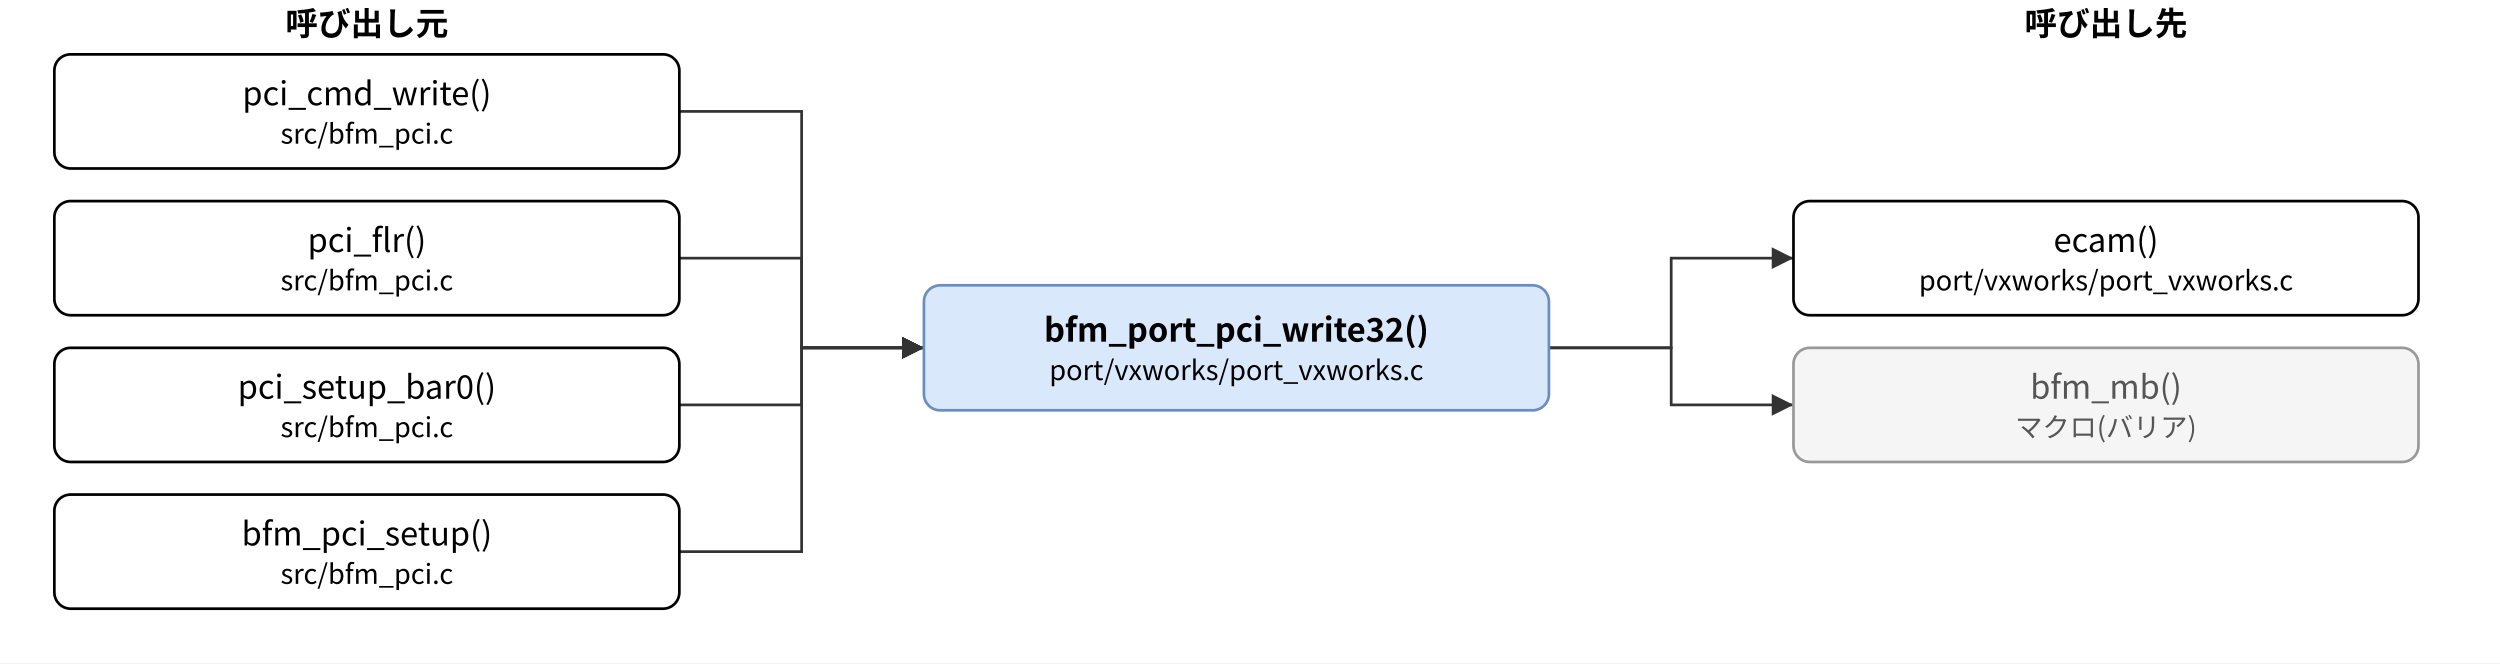
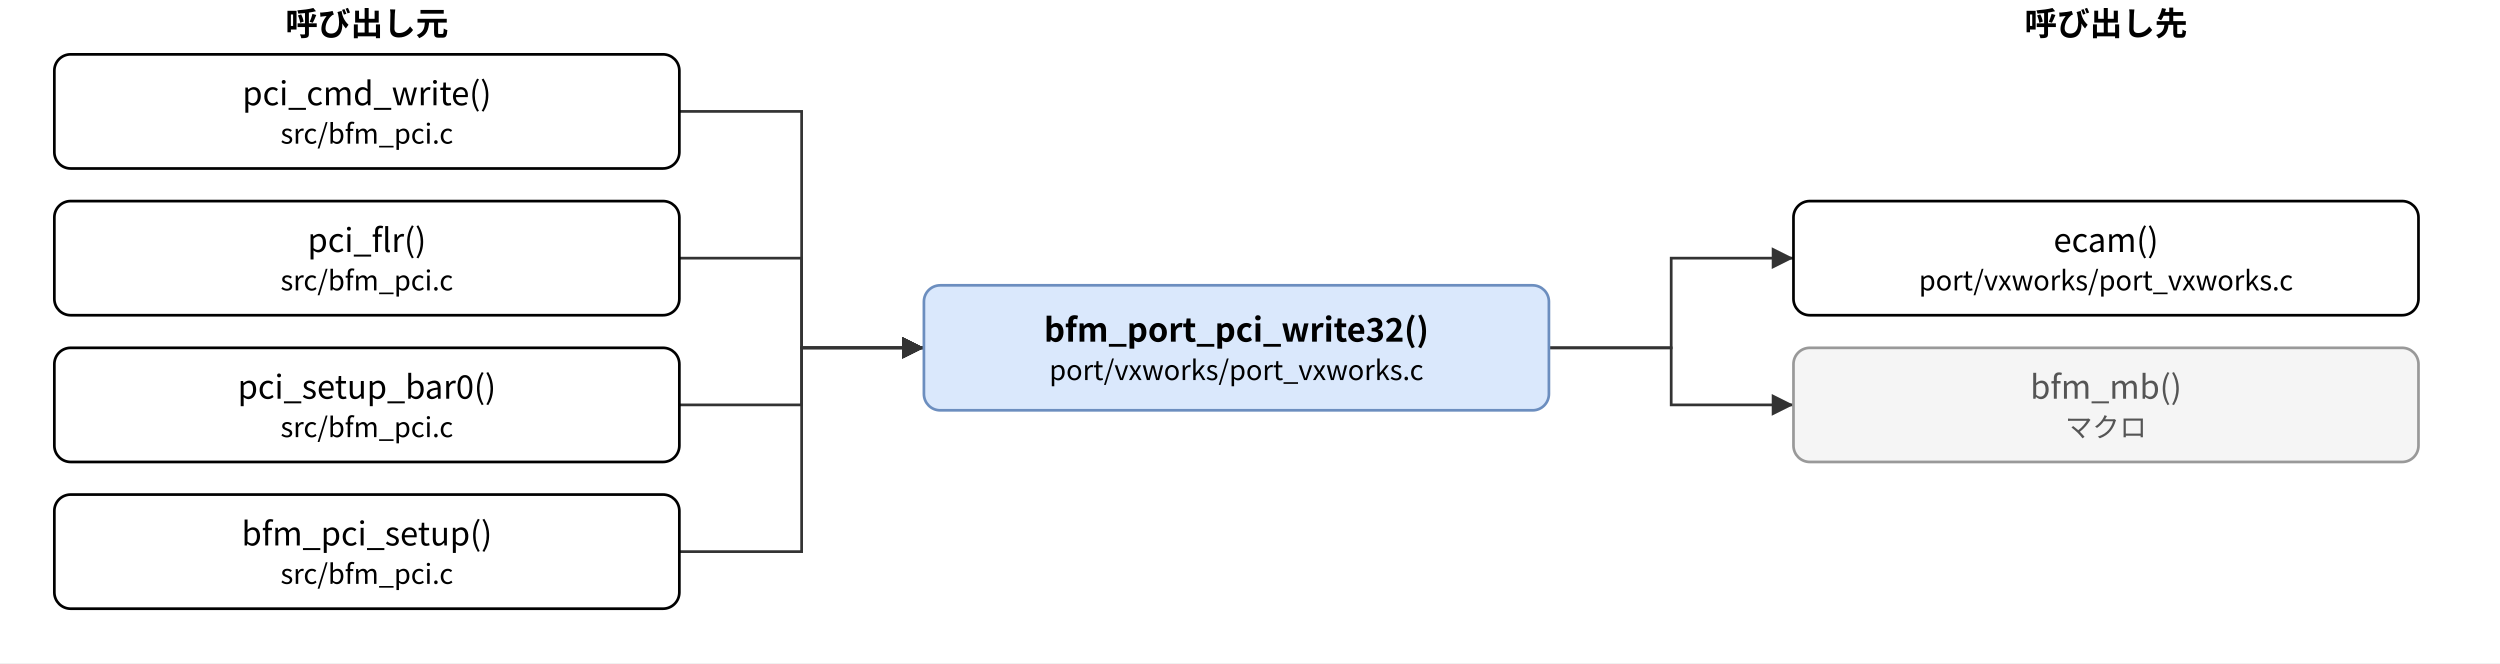
- <svg xmlns="http://www.w3.org/2000/svg" version="1.1" width="920" height="244" viewBox="0 0 920 244" font-family="Noto Sans CJK JP, Meiryo, sans-serif" content="&lt;mxfile host=&quot;bfmem-gen&quot; type=&quot;device&quot;&gt;&lt;diagram id=&quot;cc30feb4456559ecb09c&quot; name=&quot;bfm_port_pci_write32 関係&quot;&gt;&lt;mxGraphModel dx=&quot;800&quot; dy=&quot;600&quot; grid=&quot;0&quot; gridSize=&quot;10&quot; guides=&quot;1&quot; tooltips=&quot;1&quot; connect=&quot;1&quot; arrows=&quot;1&quot; fold=&quot;1&quot; page=&quot;0&quot; pageScale=&quot;1&quot; math=&quot;0&quot; shadow=&quot;0&quot;&gt;&lt;root&gt;&lt;mxCell id=&quot;0&quot;/&gt;&lt;mxCell id=&quot;1&quot; parent=&quot;0&quot;/&gt;&lt;mxCell id=&quot;c&quot; value=&quot;bfm_port_pci_write32()&amp;lt;br&amp;gt;&amp;lt;font style=&amp;quot;font-size:10px&amp;quot;&amp;gt;port/vxworks/port_vxworks.c&amp;lt;/font&amp;gt;&quot; style=&quot;rounded=1;whiteSpace=wrap;html=1;fillColor=#dae8fc;strokeColor=#6c8ebf;fontStyle=1;&quot; vertex=&quot;1&quot; parent=&quot;1&quot;&gt;&lt;mxGeometry x=&quot;340.0&quot; y=&quot;105.0&quot; width=&quot;230.0&quot; height=&quot;46.0&quot; as=&quot;geometry&quot;/&gt;&lt;/mxCell&gt;&lt;mxCell id=&quot;l0&quot; value=&quot;pci_cmd_write()&amp;lt;br&amp;gt;&amp;lt;font style=&amp;quot;font-size:10px&amp;quot;&amp;gt;src/bfm_pci.c&amp;lt;/font&amp;gt;&quot; style=&quot;rounded=1;whiteSpace=wrap;html=1;&quot; vertex=&quot;1&quot; parent=&quot;1&quot;&gt;&lt;mxGeometry x=&quot;20.0&quot; y=&quot;20.0&quot; width=&quot;230.0&quot; height=&quot;42.0&quot; as=&quot;geometry&quot;/&gt;&lt;/mxCell&gt;&lt;mxCell id=&quot;l1&quot; value=&quot;pci_flr()&amp;lt;br&amp;gt;&amp;lt;font style=&amp;quot;font-size:10px&amp;quot;&amp;gt;src/bfm_pci.c&amp;lt;/font&amp;gt;&quot; style=&quot;rounded=1;whiteSpace=wrap;html=1;&quot; vertex=&quot;1&quot; parent=&quot;1&quot;&gt;&lt;mxGeometry x=&quot;20.0&quot; y=&quot;74.0&quot; width=&quot;230.0&quot; height=&quot;42.0&quot; as=&quot;geometry&quot;/&gt;&lt;/mxCell&gt;&lt;mxCell id=&quot;l2&quot; value=&quot;pci_setup_bar0()&amp;lt;br&amp;gt;&amp;lt;font style=&amp;quot;font-size:10px&amp;quot;&amp;gt;src/bfm_pci.c&amp;lt;/font&amp;gt;&quot; style=&quot;rounded=1;whiteSpace=wrap;html=1;&quot; vertex=&quot;1&quot; parent=&quot;1&quot;&gt;&lt;mxGeometry x=&quot;20.0&quot; y=&quot;128.0&quot; width=&quot;230.0&quot; height=&quot;42.0&quot; as=&quot;geometry&quot;/&gt;&lt;/mxCell&gt;&lt;mxCell id=&quot;l3&quot; value=&quot;bfm_pci_setup()&amp;lt;br&amp;gt;&amp;lt;font style=&amp;quot;font-size:10px&amp;quot;&amp;gt;src/bfm_pci.c&amp;lt;/font&amp;gt;&quot; style=&quot;rounded=1;whiteSpace=wrap;html=1;&quot; vertex=&quot;1&quot; parent=&quot;1&quot;&gt;&lt;mxGeometry x=&quot;20.0&quot; y=&quot;182.0&quot; width=&quot;230.0&quot; height=&quot;42.0&quot; as=&quot;geometry&quot;/&gt;&lt;/mxCell&gt;&lt;mxCell id=&quot;r0&quot; value=&quot;ecam()&amp;lt;br&amp;gt;&amp;lt;font style=&amp;quot;font-size:10px&amp;quot;&amp;gt;port/vxworks/port_vxworks.c&amp;lt;/font&amp;gt;&quot; style=&quot;rounded=1;whiteSpace=wrap;html=1;&quot; vertex=&quot;1&quot; parent=&quot;1&quot;&gt;&lt;mxGeometry x=&quot;660.0&quot; y=&quot;74.0&quot; width=&quot;230.0&quot; height=&quot;42.0&quot; as=&quot;geometry&quot;/&gt;&lt;/mxCell&gt;&lt;mxCell id=&quot;r1&quot; value=&quot;bfm_mb()&amp;lt;br&amp;gt;&amp;lt;font style=&amp;quot;font-size:10px&amp;quot;&amp;gt;マクロ(バリア)&amp;lt;/font&amp;gt;&quot; style=&quot;rounded=1;whiteSpace=wrap;html=1;fillColor=#f5f5f5;strokeColor=#999999;fontColor=#555555;&quot; vertex=&quot;1&quot; parent=&quot;1&quot;&gt;&lt;mxGeometry x=&quot;660.0&quot; y=&quot;128.0&quot; width=&quot;230.0&quot; height=&quot;42.0&quot; as=&quot;geometry&quot;/&gt;&lt;/mxCell&gt;&lt;mxCell id=&quot;e0&quot; value=&quot;&quot; style=&quot;edgeStyle=none;html=1;rounded=0;endArrow=block;endFill=1;exitX=1;exitY=0.5;exitDx=0;exitDy=0;exitPerimeter=0;entryX=0;entryY=0.5;entryDx=0;entryDy=0;entryPerimeter=0;&quot; edge=&quot;1&quot; parent=&quot;1&quot; source=&quot;l0&quot; target=&quot;c&quot;&gt;&lt;mxGeometry relative=&quot;1&quot; as=&quot;geometry&quot;&gt;&lt;Array as=&quot;points&quot;&gt;&lt;mxPoint x=&quot;295.0&quot; y=&quot;41.0&quot;/&gt;&lt;mxPoint x=&quot;295.0&quot; y=&quot;128.0&quot;/&gt;&lt;/Array&gt;&lt;/mxGeometry&gt;&lt;/mxCell&gt;&lt;mxCell id=&quot;e1&quot; value=&quot;&quot; style=&quot;edgeStyle=none;html=1;rounded=0;endArrow=block;endFill=1;exitX=1;exitY=0.5;exitDx=0;exitDy=0;exitPerimeter=0;entryX=0;entryY=0.5;entryDx=0;entryDy=0;entryPerimeter=0;&quot; edge=&quot;1&quot; parent=&quot;1&quot; source=&quot;l1&quot; target=&quot;c&quot;&gt;&lt;mxGeometry relative=&quot;1&quot; as=&quot;geometry&quot;&gt;&lt;Array as=&quot;points&quot;&gt;&lt;mxPoint x=&quot;295.0&quot; y=&quot;95.0&quot;/&gt;&lt;mxPoint x=&quot;295.0&quot; y=&quot;128.0&quot;/&gt;&lt;/Array&gt;&lt;/mxGeometry&gt;&lt;/mxCell&gt;&lt;mxCell id=&quot;e2&quot; value=&quot;&quot; style=&quot;edgeStyle=none;html=1;rounded=0;endArrow=block;endFill=1;exitX=1;exitY=0.5;exitDx=0;exitDy=0;exitPerimeter=0;entryX=0;entryY=0.5;entryDx=0;entryDy=0;entryPerimeter=0;&quot; edge=&quot;1&quot; parent=&quot;1&quot; source=&quot;l2&quot; target=&quot;c&quot;&gt;&lt;mxGeometry relative=&quot;1&quot; as=&quot;geometry&quot;&gt;&lt;Array as=&quot;points&quot;&gt;&lt;mxPoint x=&quot;295.0&quot; y=&quot;149.0&quot;/&gt;&lt;mxPoint x=&quot;295.0&quot; y=&quot;128.0&quot;/&gt;&lt;/Array&gt;&lt;/mxGeometry&gt;&lt;/mxCell&gt;&lt;mxCell id=&quot;e3&quot; value=&quot;&quot; style=&quot;edgeStyle=none;html=1;rounded=0;endArrow=block;endFill=1;exitX=1;exitY=0.5;exitDx=0;exitDy=0;exitPerimeter=0;entryX=0;entryY=0.5;entryDx=0;entryDy=0;entryPerimeter=0;&quot; edge=&quot;1&quot; parent=&quot;1&quot; source=&quot;l3&quot; target=&quot;c&quot;&gt;&lt;mxGeometry relative=&quot;1&quot; as=&quot;geometry&quot;&gt;&lt;Array as=&quot;points&quot;&gt;&lt;mxPoint x=&quot;295.0&quot; y=&quot;203.0&quot;/&gt;&lt;mxPoint x=&quot;295.0&quot; y=&quot;128.0&quot;/&gt;&lt;/Array&gt;&lt;/mxGeometry&gt;&lt;/mxCell&gt;&lt;mxCell id=&quot;e4&quot; value=&quot;&quot; style=&quot;edgeStyle=none;html=1;rounded=0;endArrow=block;endFill=1;exitX=1;exitY=0.5;exitDx=0;exitDy=0;exitPerimeter=0;entryX=0;entryY=0.5;entryDx=0;entryDy=0;entryPerimeter=0;&quot; edge=&quot;1&quot; parent=&quot;1&quot; source=&quot;c&quot; target=&quot;r0&quot;&gt;&lt;mxGeometry relative=&quot;1&quot; as=&quot;geometry&quot;&gt;&lt;Array as=&quot;points&quot;&gt;&lt;mxPoint x=&quot;615.0&quot; y=&quot;128.0&quot;/&gt;&lt;mxPoint x=&quot;615.0&quot; y=&quot;95.0&quot;/&gt;&lt;/Array&gt;&lt;/mxGeometry&gt;&lt;/mxCell&gt;&lt;mxCell id=&quot;e5&quot; value=&quot;&quot; style=&quot;edgeStyle=none;html=1;rounded=0;endArrow=block;endFill=1;exitX=1;exitY=0.5;exitDx=0;exitDy=0;exitPerimeter=0;entryX=0;entryY=0.5;entryDx=0;entryDy=0;entryPerimeter=0;&quot; edge=&quot;1&quot; parent=&quot;1&quot; source=&quot;c&quot; target=&quot;r1&quot;&gt;&lt;mxGeometry relative=&quot;1&quot; as=&quot;geometry&quot;&gt;&lt;Array as=&quot;points&quot;&gt;&lt;mxPoint x=&quot;615.0&quot; y=&quot;128.0&quot;/&gt;&lt;mxPoint x=&quot;615.0&quot; y=&quot;149.0&quot;/&gt;&lt;/Array&gt;&lt;/mxGeometry&gt;&lt;/mxCell&gt;&lt;mxCell id=&quot;h0&quot; value=&quot;呼び出し元&quot; style=&quot;text;html=1;align=center;fontStyle=1;&quot; vertex=&quot;1&quot; parent=&quot;1&quot;&gt;&lt;mxGeometry x=&quot;55.0&quot; y=&quot;0&quot; width=&quot;160&quot; height=&quot;18&quot; as=&quot;geometry&quot;/&gt;&lt;/mxCell&gt;&lt;mxCell id=&quot;h1&quot; value=&quot;呼び出し先&quot; style=&quot;text;html=1;align=center;fontStyle=1;&quot; vertex=&quot;1&quot; parent=&quot;1&quot;&gt;&lt;mxGeometry x=&quot;695.0&quot; y=&quot;0&quot; width=&quot;160&quot; height=&quot;18&quot; as=&quot;geometry&quot;/&gt;&lt;/mxCell&gt;&lt;/root&gt;&lt;/mxGraphModel&gt;&lt;/diagram&gt;&lt;/mxfile&gt;">
+ <svg xmlns="http://www.w3.org/2000/svg" version="1.1" width="920" height="244" viewBox="0 0 920 244" font-family="Noto Sans CJK JP, Meiryo, sans-serif" content="&lt;mxfile host=&quot;bfmem-gen&quot; type=&quot;device&quot;&gt;&lt;diagram id=&quot;cc30feb4456559ecb09c&quot; name=&quot;bfm_port_pci_write32 関係&quot;&gt;&lt;mxGraphModel dx=&quot;800&quot; dy=&quot;600&quot; grid=&quot;0&quot; gridSize=&quot;10&quot; guides=&quot;1&quot; tooltips=&quot;1&quot; connect=&quot;1&quot; arrows=&quot;1&quot; fold=&quot;1&quot; page=&quot;0&quot; pageScale=&quot;1&quot; math=&quot;0&quot; shadow=&quot;0&quot;&gt;&lt;root&gt;&lt;mxCell id=&quot;0&quot;/&gt;&lt;mxCell id=&quot;1&quot; parent=&quot;0&quot;/&gt;&lt;mxCell id=&quot;c&quot; value=&quot;bfm_port_pci_write32()&amp;lt;br&amp;gt;&amp;lt;font style=&amp;quot;font-size:10px&amp;quot;&amp;gt;port/vxworks/port_vxworks.c&amp;lt;/font&amp;gt;&quot; style=&quot;rounded=1;whiteSpace=wrap;html=1;fillColor=#dae8fc;strokeColor=#6c8ebf;fontStyle=1;&quot; vertex=&quot;1&quot; parent=&quot;1&quot;&gt;&lt;mxGeometry x=&quot;340.0&quot; y=&quot;105.0&quot; width=&quot;230.0&quot; height=&quot;46.0&quot; as=&quot;geometry&quot;/&gt;&lt;/mxCell&gt;&lt;mxCell id=&quot;l0&quot; value=&quot;pci_cmd_write()&amp;lt;br&amp;gt;&amp;lt;font style=&amp;quot;font-size:10px&amp;quot;&amp;gt;src/bfm_pci.c&amp;lt;/font&amp;gt;&quot; style=&quot;rounded=1;whiteSpace=wrap;html=1;&quot; vertex=&quot;1&quot; parent=&quot;1&quot;&gt;&lt;mxGeometry x=&quot;20.0&quot; y=&quot;20.0&quot; width=&quot;230.0&quot; height=&quot;42.0&quot; as=&quot;geometry&quot;/&gt;&lt;/mxCell&gt;&lt;mxCell id=&quot;l1&quot; value=&quot;pci_flr()&amp;lt;br&amp;gt;&amp;lt;font style=&amp;quot;font-size:10px&amp;quot;&amp;gt;src/bfm_pci.c&amp;lt;/font&amp;gt;&quot; style=&quot;rounded=1;whiteSpace=wrap;html=1;&quot; vertex=&quot;1&quot; parent=&quot;1&quot;&gt;&lt;mxGeometry x=&quot;20.0&quot; y=&quot;74.0&quot; width=&quot;230.0&quot; height=&quot;42.0&quot; as=&quot;geometry&quot;/&gt;&lt;/mxCell&gt;&lt;mxCell id=&quot;l2&quot; value=&quot;pci_setup_bar0()&amp;lt;br&amp;gt;&amp;lt;font style=&amp;quot;font-size:10px&amp;quot;&amp;gt;src/bfm_pci.c&amp;lt;/font&amp;gt;&quot; style=&quot;rounded=1;whiteSpace=wrap;html=1;&quot; vertex=&quot;1&quot; parent=&quot;1&quot;&gt;&lt;mxGeometry x=&quot;20.0&quot; y=&quot;128.0&quot; width=&quot;230.0&quot; height=&quot;42.0&quot; as=&quot;geometry&quot;/&gt;&lt;/mxCell&gt;&lt;mxCell id=&quot;l3&quot; value=&quot;bfm_pci_setup()&amp;lt;br&amp;gt;&amp;lt;font style=&amp;quot;font-size:10px&amp;quot;&amp;gt;src/bfm_pci.c&amp;lt;/font&amp;gt;&quot; style=&quot;rounded=1;whiteSpace=wrap;html=1;&quot; vertex=&quot;1&quot; parent=&quot;1&quot;&gt;&lt;mxGeometry x=&quot;20.0&quot; y=&quot;182.0&quot; width=&quot;230.0&quot; height=&quot;42.0&quot; as=&quot;geometry&quot;/&gt;&lt;/mxCell&gt;&lt;mxCell id=&quot;r0&quot; value=&quot;ecam()&amp;lt;br&amp;gt;&amp;lt;font style=&amp;quot;font-size:10px&amp;quot;&amp;gt;port/vxworks/port_vxworks.c&amp;lt;/font&amp;gt;&quot; style=&quot;rounded=1;whiteSpace=wrap;html=1;&quot; vertex=&quot;1&quot; parent=&quot;1&quot;&gt;&lt;mxGeometry x=&quot;660.0&quot; y=&quot;74.0&quot; width=&quot;230.0&quot; height=&quot;42.0&quot; as=&quot;geometry&quot;/&gt;&lt;/mxCell&gt;&lt;mxCell id=&quot;r1&quot; value=&quot;bfm_mb()&amp;lt;br&amp;gt;&amp;lt;font style=&amp;quot;font-size:10px&amp;quot;&amp;gt;マクロ&amp;lt;/font&amp;gt;&quot; style=&quot;rounded=1;whiteSpace=wrap;html=1;fillColor=#f5f5f5;strokeColor=#999999;fontColor=#555555;&quot; vertex=&quot;1&quot; parent=&quot;1&quot;&gt;&lt;mxGeometry x=&quot;660.0&quot; y=&quot;128.0&quot; width=&quot;230.0&quot; height=&quot;42.0&quot; as=&quot;geometry&quot;/&gt;&lt;/mxCell&gt;&lt;mxCell id=&quot;e0&quot; value=&quot;&quot; style=&quot;edgeStyle=none;html=1;rounded=0;endArrow=block;endFill=1;exitX=1;exitY=0.5;exitDx=0;exitDy=0;exitPerimeter=0;entryX=0;entryY=0.5;entryDx=0;entryDy=0;entryPerimeter=0;&quot; edge=&quot;1&quot; parent=&quot;1&quot; source=&quot;l0&quot; target=&quot;c&quot;&gt;&lt;mxGeometry relative=&quot;1&quot; as=&quot;geometry&quot;&gt;&lt;Array as=&quot;points&quot;&gt;&lt;mxPoint x=&quot;295.0&quot; y=&quot;41.0&quot;/&gt;&lt;mxPoint x=&quot;295.0&quot; y=&quot;128.0&quot;/&gt;&lt;/Array&gt;&lt;/mxGeometry&gt;&lt;/mxCell&gt;&lt;mxCell id=&quot;e1&quot; value=&quot;&quot; style=&quot;edgeStyle=none;html=1;rounded=0;endArrow=block;endFill=1;exitX=1;exitY=0.5;exitDx=0;exitDy=0;exitPerimeter=0;entryX=0;entryY=0.5;entryDx=0;entryDy=0;entryPerimeter=0;&quot; edge=&quot;1&quot; parent=&quot;1&quot; source=&quot;l1&quot; target=&quot;c&quot;&gt;&lt;mxGeometry relative=&quot;1&quot; as=&quot;geometry&quot;&gt;&lt;Array as=&quot;points&quot;&gt;&lt;mxPoint x=&quot;295.0&quot; y=&quot;95.0&quot;/&gt;&lt;mxPoint x=&quot;295.0&quot; y=&quot;128.0&quot;/&gt;&lt;/Array&gt;&lt;/mxGeometry&gt;&lt;/mxCell&gt;&lt;mxCell id=&quot;e2&quot; value=&quot;&quot; style=&quot;edgeStyle=none;html=1;rounded=0;endArrow=block;endFill=1;exitX=1;exitY=0.5;exitDx=0;exitDy=0;exitPerimeter=0;entryX=0;entryY=0.5;entryDx=0;entryDy=0;entryPerimeter=0;&quot; edge=&quot;1&quot; parent=&quot;1&quot; source=&quot;l2&quot; target=&quot;c&quot;&gt;&lt;mxGeometry relative=&quot;1&quot; as=&quot;geometry&quot;&gt;&lt;Array as=&quot;points&quot;&gt;&lt;mxPoint x=&quot;295.0&quot; y=&quot;149.0&quot;/&gt;&lt;mxPoint x=&quot;295.0&quot; y=&quot;128.0&quot;/&gt;&lt;/Array&gt;&lt;/mxGeometry&gt;&lt;/mxCell&gt;&lt;mxCell id=&quot;e3&quot; value=&quot;&quot; style=&quot;edgeStyle=none;html=1;rounded=0;endArrow=block;endFill=1;exitX=1;exitY=0.5;exitDx=0;exitDy=0;exitPerimeter=0;entryX=0;entryY=0.5;entryDx=0;entryDy=0;entryPerimeter=0;&quot; edge=&quot;1&quot; parent=&quot;1&quot; source=&quot;l3&quot; target=&quot;c&quot;&gt;&lt;mxGeometry relative=&quot;1&quot; as=&quot;geometry&quot;&gt;&lt;Array as=&quot;points&quot;&gt;&lt;mxPoint x=&quot;295.0&quot; y=&quot;203.0&quot;/&gt;&lt;mxPoint x=&quot;295.0&quot; y=&quot;128.0&quot;/&gt;&lt;/Array&gt;&lt;/mxGeometry&gt;&lt;/mxCell&gt;&lt;mxCell id=&quot;e4&quot; value=&quot;&quot; style=&quot;edgeStyle=none;html=1;rounded=0;endArrow=block;endFill=1;exitX=1;exitY=0.5;exitDx=0;exitDy=0;exitPerimeter=0;entryX=0;entryY=0.5;entryDx=0;entryDy=0;entryPerimeter=0;&quot; edge=&quot;1&quot; parent=&quot;1&quot; source=&quot;c&quot; target=&quot;r0&quot;&gt;&lt;mxGeometry relative=&quot;1&quot; as=&quot;geometry&quot;&gt;&lt;Array as=&quot;points&quot;&gt;&lt;mxPoint x=&quot;615.0&quot; y=&quot;128.0&quot;/&gt;&lt;mxPoint x=&quot;615.0&quot; y=&quot;95.0&quot;/&gt;&lt;/Array&gt;&lt;/mxGeometry&gt;&lt;/mxCell&gt;&lt;mxCell id=&quot;e5&quot; value=&quot;&quot; style=&quot;edgeStyle=none;html=1;rounded=0;endArrow=block;endFill=1;exitX=1;exitY=0.5;exitDx=0;exitDy=0;exitPerimeter=0;entryX=0;entryY=0.5;entryDx=0;entryDy=0;entryPerimeter=0;&quot; edge=&quot;1&quot; parent=&quot;1&quot; source=&quot;c&quot; target=&quot;r1&quot;&gt;&lt;mxGeometry relative=&quot;1&quot; as=&quot;geometry&quot;&gt;&lt;Array as=&quot;points&quot;&gt;&lt;mxPoint x=&quot;615.0&quot; y=&quot;128.0&quot;/&gt;&lt;mxPoint x=&quot;615.0&quot; y=&quot;149.0&quot;/&gt;&lt;/Array&gt;&lt;/mxGeometry&gt;&lt;/mxCell&gt;&lt;mxCell id=&quot;h0&quot; value=&quot;呼び出し元&quot; style=&quot;text;html=1;align=center;fontStyle=1;&quot; vertex=&quot;1&quot; parent=&quot;1&quot;&gt;&lt;mxGeometry x=&quot;55.0&quot; y=&quot;0&quot; width=&quot;160&quot; height=&quot;18&quot; as=&quot;geometry&quot;/&gt;&lt;/mxCell&gt;&lt;mxCell id=&quot;h1&quot; value=&quot;呼び出し先&quot; style=&quot;text;html=1;align=center;fontStyle=1;&quot; vertex=&quot;1&quot; parent=&quot;1&quot;&gt;&lt;mxGeometry x=&quot;695.0&quot; y=&quot;0&quot; width=&quot;160&quot; height=&quot;18&quot; as=&quot;geometry&quot;/&gt;&lt;/mxCell&gt;&lt;/root&gt;&lt;/mxGraphModel&gt;&lt;/diagram&gt;&lt;/mxfile&gt;">
  <defs>
    <marker id="a" viewBox="0 0 10 10" refX="10" refY="5" markerWidth="8" markerHeight="8" orient="auto-start-reverse">
      <path d="M0,0 L10,5 L0,10 z" fill="#333333" />
    </marker>
  </defs>
  <rect x="0" y="0" width="920" height="244" fill="#ffffff" />
  <text x="135.0" y="13" font-size="12" font-weight="bold" text-anchor="middle">呼び出し元</text>
  <text x="775.0" y="13" font-size="12" font-weight="bold" text-anchor="middle">呼び出し先</text>
  <polyline points="250.0,41.0 295.0,41.0 295.0,128.0 340.0,128.0" fill="none" stroke="#333333" marker-end="url(#a)" />
  <polyline points="250.0,95.0 295.0,95.0 295.0,128.0 340.0,128.0" fill="none" stroke="#333333" marker-end="url(#a)" />
  <polyline points="250.0,149.0 295.0,149.0 295.0,128.0 340.0,128.0" fill="none" stroke="#333333" marker-end="url(#a)" />
  <polyline points="250.0,203.0 295.0,203.0 295.0,128.0 340.0,128.0" fill="none" stroke="#333333" marker-end="url(#a)" />
  <polyline points="570.0,128.0 615.0,128.0 615.0,95.0 660.0,95.0" fill="none" stroke="#333333" marker-end="url(#a)" />
  <polyline points="570.0,128.0 615.0,128.0 615.0,149.0 660.0,149.0" fill="none" stroke="#333333" marker-end="url(#a)" />
  <rect x="340.0" y="105.0" width="230.0" height="46.0" rx="6" fill="#dae8fc" stroke="#6c8ebf" />
  <text x="455.0" y="120.5" font-size="12" text-anchor="middle" dominant-baseline="central" fill="#000000" font-weight="bold">bfm_port_pci_write32()</text>
  <text x="455.0" y="135.5" font-size="10" text-anchor="middle" dominant-baseline="central" fill="#000000">port/vxworks/port_vxworks.c</text>
  <rect x="20.0" y="20.0" width="230.0" height="42.0" rx="6" fill="#ffffff" stroke="#000000" />
  <text x="135.0" y="33.5" font-size="12" text-anchor="middle" dominant-baseline="central" fill="#000000">pci_cmd_write()</text>
  <text x="135.0" y="48.5" font-size="10" text-anchor="middle" dominant-baseline="central" fill="#000000">src/bfm_pci.c</text>
  <rect x="20.0" y="74.0" width="230.0" height="42.0" rx="6" fill="#ffffff" stroke="#000000" />
  <text x="135.0" y="87.5" font-size="12" text-anchor="middle" dominant-baseline="central" fill="#000000">pci_flr()</text>
  <text x="135.0" y="102.5" font-size="10" text-anchor="middle" dominant-baseline="central" fill="#000000">src/bfm_pci.c</text>
  <rect x="20.0" y="128.0" width="230.0" height="42.0" rx="6" fill="#ffffff" stroke="#000000" />
  <text x="135.0" y="141.5" font-size="12" text-anchor="middle" dominant-baseline="central" fill="#000000">pci_setup_bar0()</text>
  <text x="135.0" y="156.5" font-size="10" text-anchor="middle" dominant-baseline="central" fill="#000000">src/bfm_pci.c</text>
  <rect x="20.0" y="182.0" width="230.0" height="42.0" rx="6" fill="#ffffff" stroke="#000000" />
  <text x="135.0" y="195.5" font-size="12" text-anchor="middle" dominant-baseline="central" fill="#000000">bfm_pci_setup()</text>
  <text x="135.0" y="210.5" font-size="10" text-anchor="middle" dominant-baseline="central" fill="#000000">src/bfm_pci.c</text>
  <rect x="660.0" y="74.0" width="230.0" height="42.0" rx="6" fill="#ffffff" stroke="#000000" />
  <text x="775.0" y="87.5" font-size="12" text-anchor="middle" dominant-baseline="central" fill="#000000">ecam()</text>
  <text x="775.0" y="102.5" font-size="10" text-anchor="middle" dominant-baseline="central" fill="#000000">port/vxworks/port_vxworks.c</text>
  <rect x="660.0" y="128.0" width="230.0" height="42.0" rx="6" fill="#f5f5f5" stroke="#999999" />
  <text x="775.0" y="141.5" font-size="12" text-anchor="middle" dominant-baseline="central" fill="#555555">bfm_mb()</text>
-   <text x="775.0" y="156.5" font-size="10" text-anchor="middle" dominant-baseline="central" fill="#555555">マクロ(バリア)</text>
+   <text x="775.0" y="156.5" font-size="10" text-anchor="middle" dominant-baseline="central" fill="#555555">マクロ</text>
</svg>
